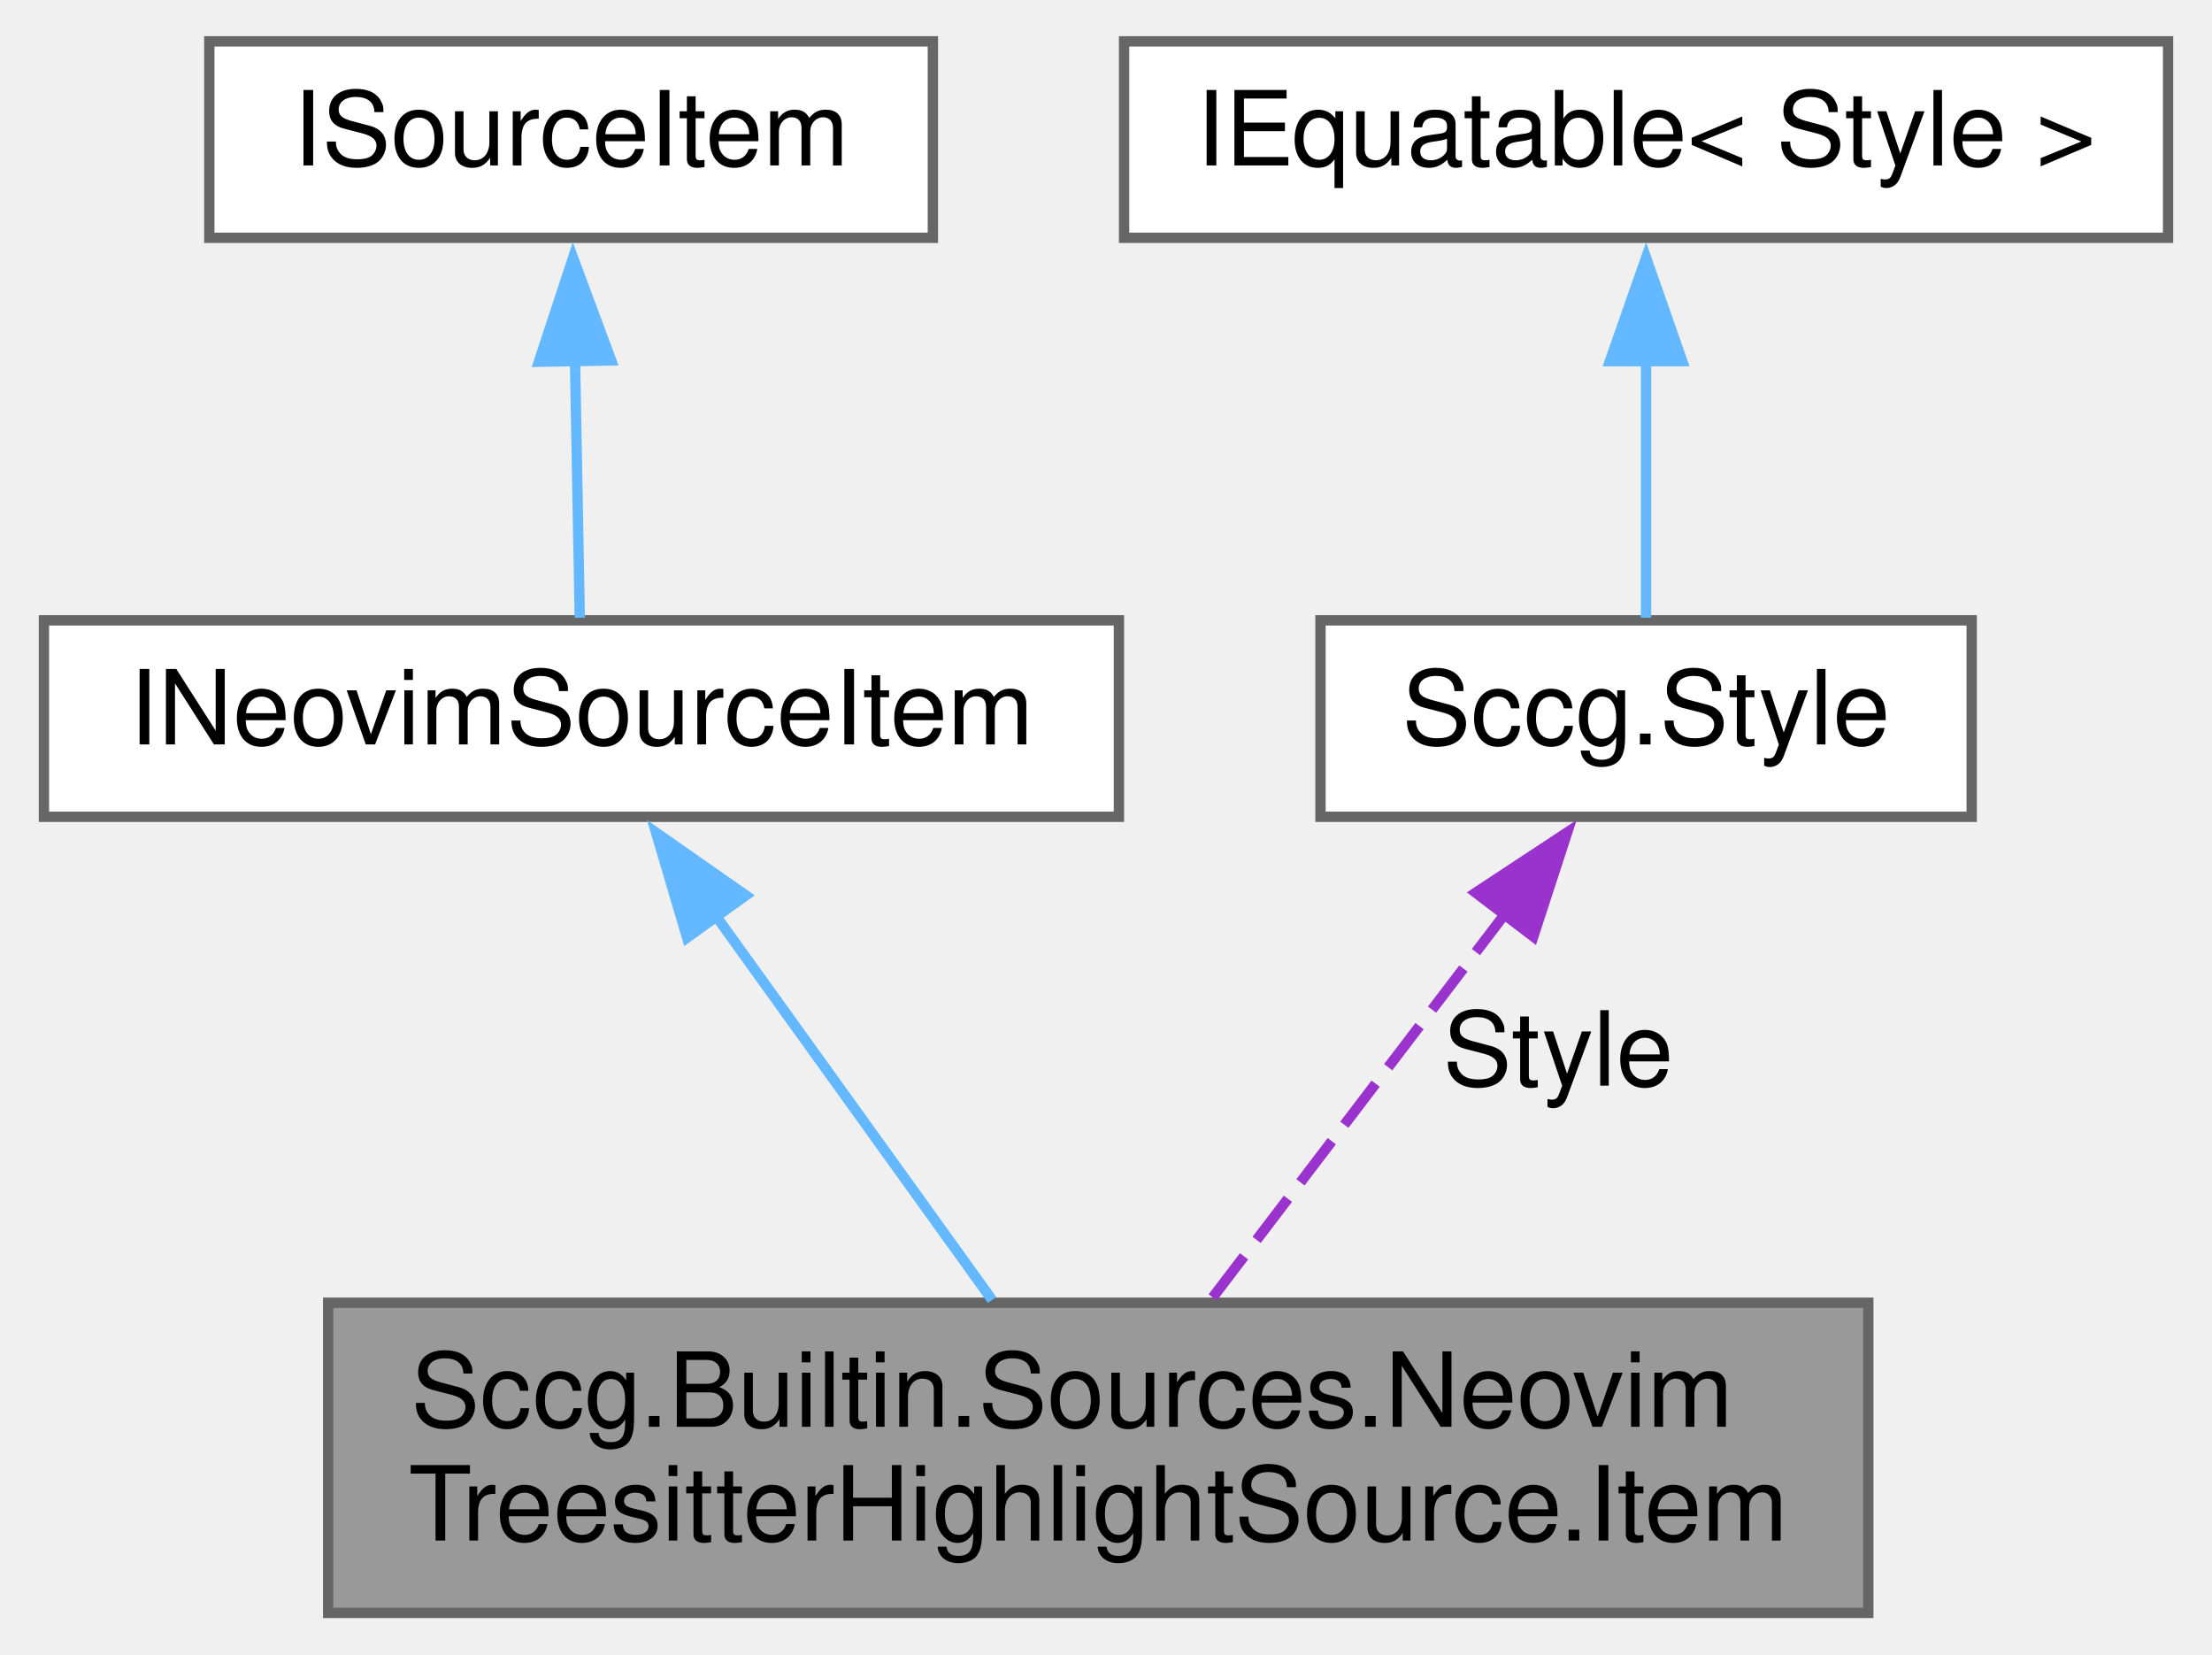
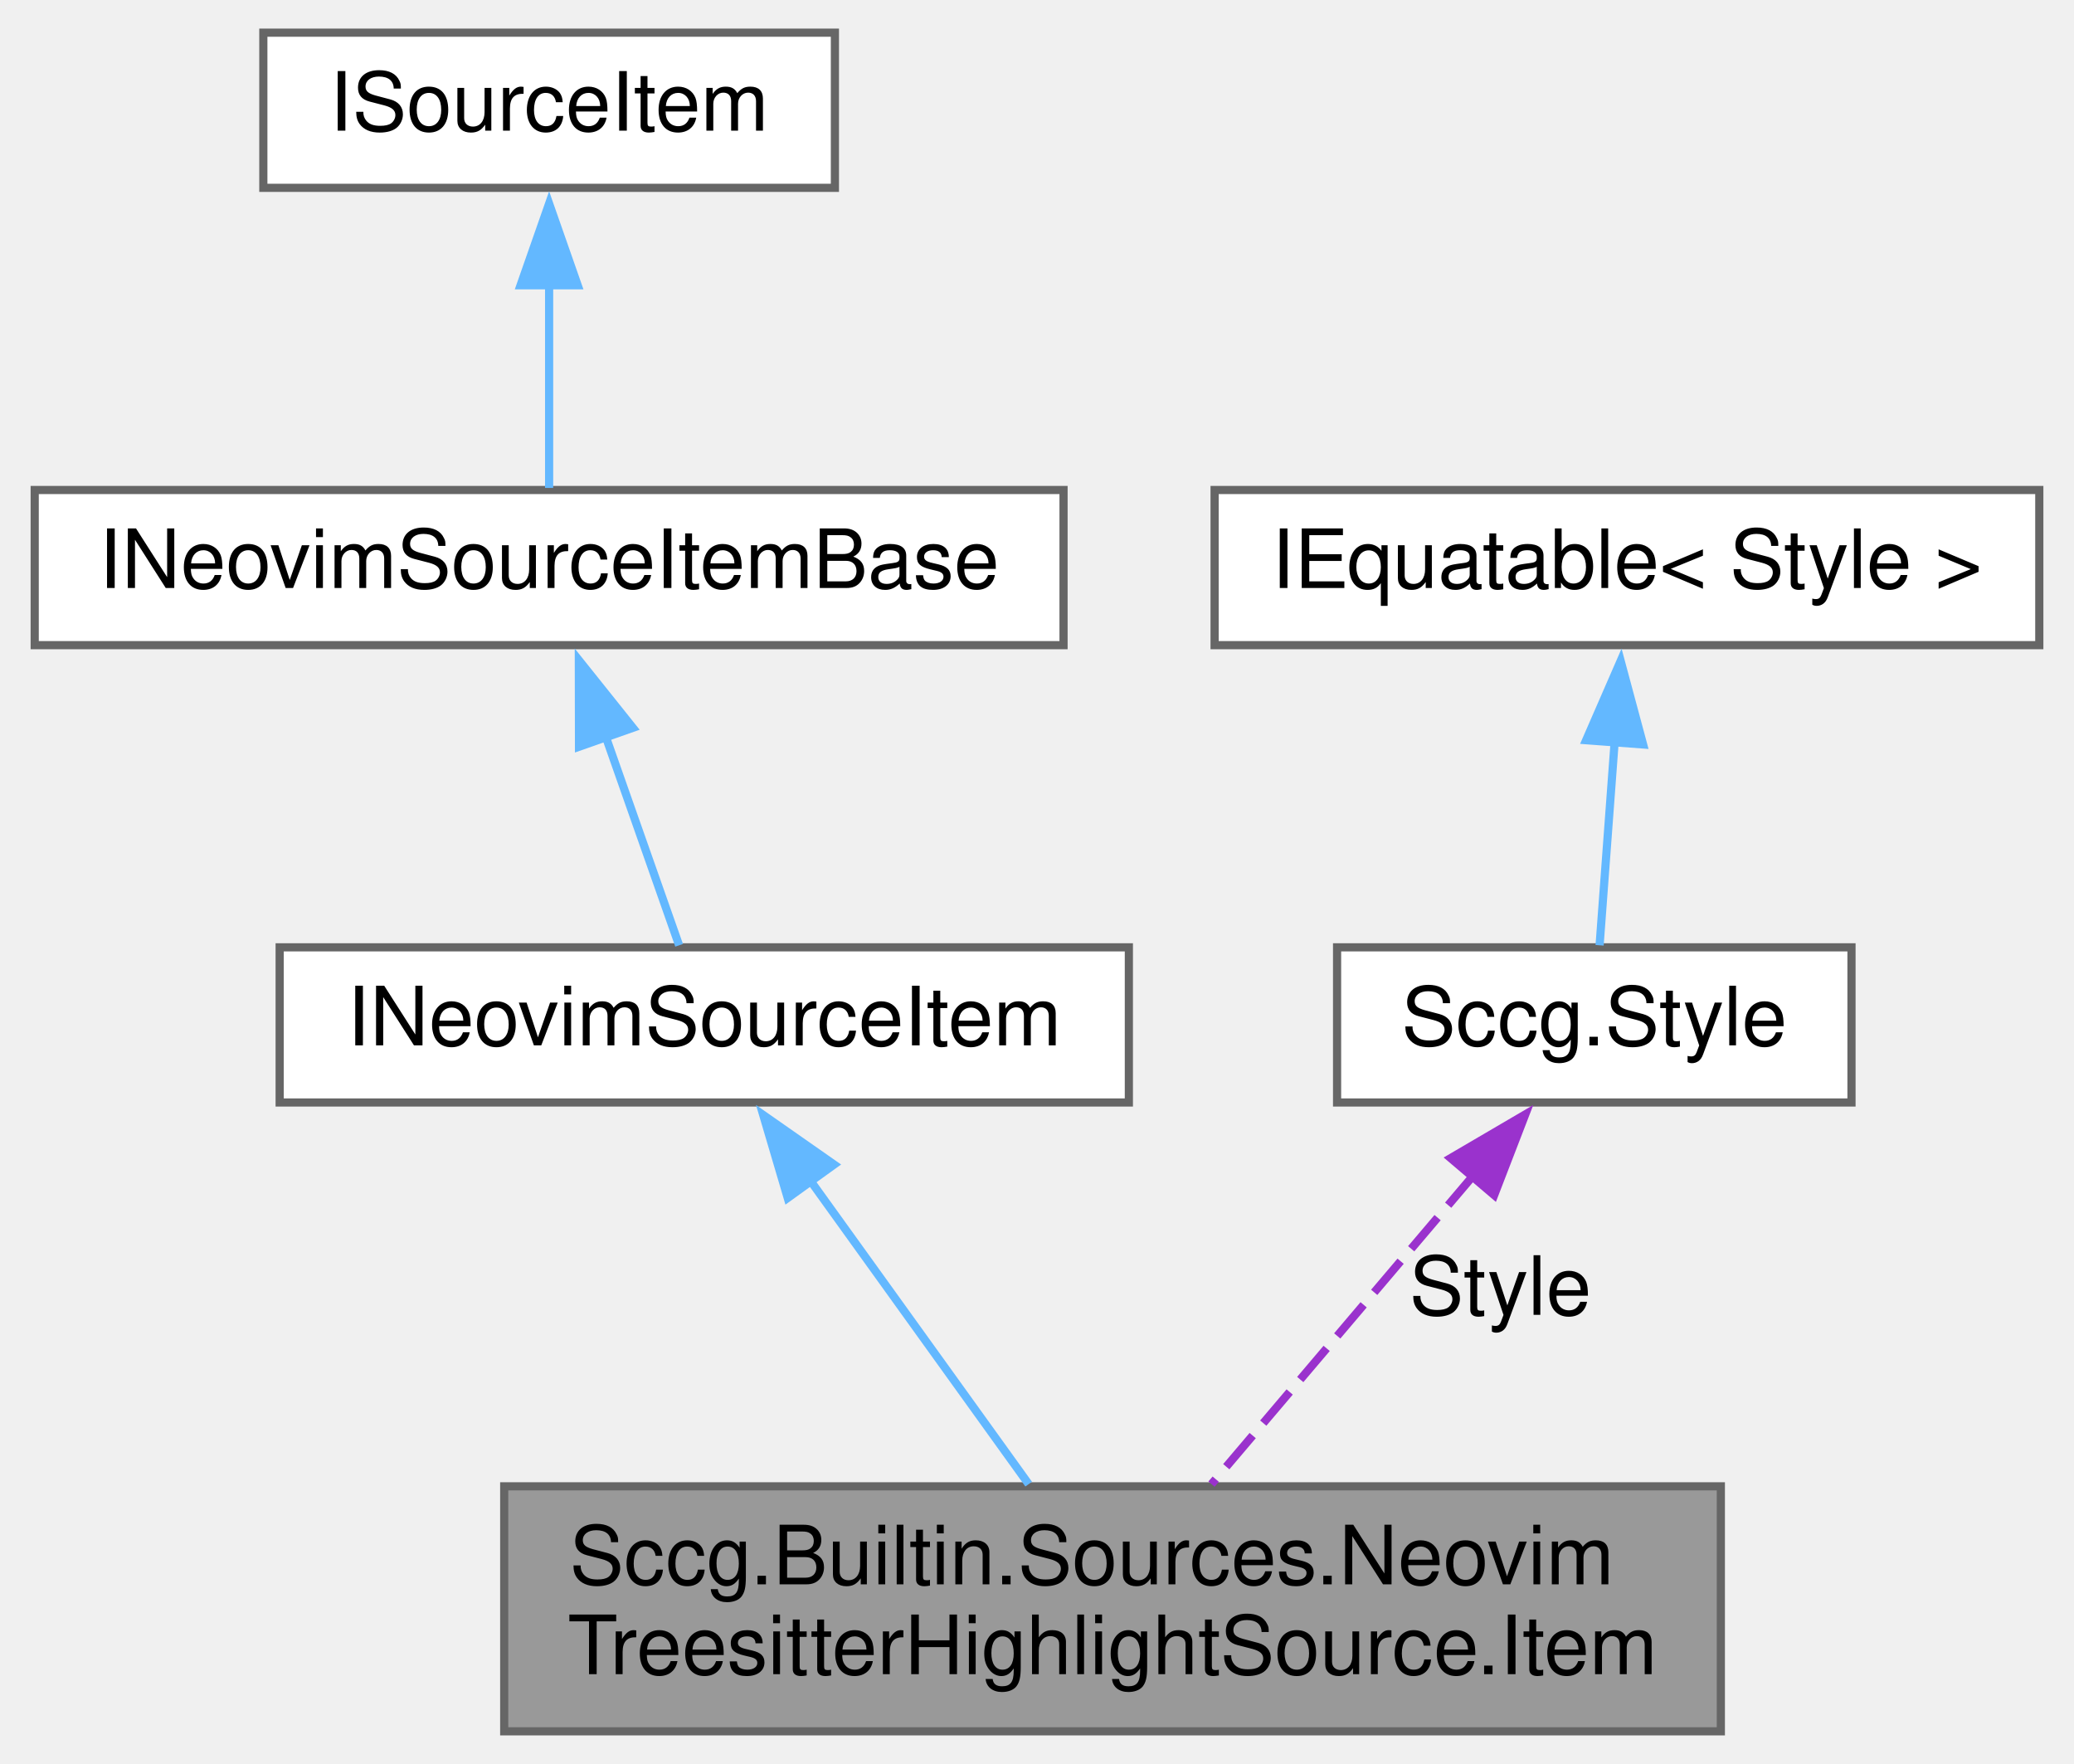
- <svg xmlns="http://www.w3.org/2000/svg" xmlns:xlink="http://www.w3.org/1999/xlink" width="214pt" height="160pt" viewBox="0.00 0.00 213.50 160.00">
-   <g id="graph0" class="graph" transform="scale(1 1) rotate(0) translate(4 156)">
+ <svg xmlns="http://www.w3.org/2000/svg" xmlns:xlink="http://www.w3.org/1999/xlink" width="254pt" height="216pt" viewBox="0.00 0.00 253.50 216.00">
+   <g id="graph0" class="graph" transform="scale(1 1) rotate(0) translate(4 212)">
    <g id="node1" class="node">
      <g id="a_node1">
        <a xlink:title=" ">
-           <polygon fill="#999999" stroke="#666666" points="176.5,-30 27.5,-30 27.5,0 176.5,0 176.5,-30" />
-           <text text-anchor="start" x="35.5" y="-18" font-family="Helvetica,sans-Serif" font-size="10.00">Sccg.Builtin.Sources.Neovim</text>
-           <text text-anchor="middle" x="102" y="-7" font-family="Helvetica,sans-Serif" font-size="10.00">TreesitterHighlightSource.Item</text>
+           <polygon fill="#999999" stroke="#666666" points="206.5,-30 57.5,-30 57.5,0 206.5,0 206.5,-30" />
+           <text text-anchor="start" x="65.5" y="-18" font-family="Helvetica,sans-Serif" font-size="10.00">Sccg.Builtin.Sources.Neovim</text>
+           <text text-anchor="middle" x="132" y="-7" font-family="Helvetica,sans-Serif" font-size="10.00">TreesitterHighlightSource.Item</text>
        </a>
      </g>
    </g>
    <g id="node2" class="node">
      <g id="a_node2">
        <a xlink:href="interfaceSccg_1_1Builtin_1_1Formatters_1_1INeovimSourceItem.html" target="_top" xlink:title=" ">
-           <polygon fill="white" stroke="#666666" points="104,-96 0,-96 0,-77 104,-77 104,-96" />
-           <text text-anchor="middle" x="52" y="-84" font-family="Helvetica,sans-Serif" font-size="10.00">INeovimSourceItem</text>
+           <polygon fill="white" stroke="#666666" points="134,-96 30,-96 30,-77 134,-77 134,-96" />
+           <text text-anchor="middle" x="82" y="-84" font-family="Helvetica,sans-Serif" font-size="10.00">INeovimSourceItem</text>
        </a>
      </g>
    </g>
    <g id="edge1" class="edge">
-       <path fill="none" stroke="#63b8ff" d="M64.92,-67.54C73.27,-55.94 83.97,-41.06 91.73,-30.27" />
-       <polygon fill="#63b8ff" stroke="#63b8ff" points="62.22,-65.31 59.22,-75.47 67.9,-69.4 62.22,-65.31" />
+       <path fill="none" stroke="#63b8ff" d="M94.92,-67.54C103.27,-55.94 113.97,-41.06 121.73,-30.27" />
+       <polygon fill="#63b8ff" stroke="#63b8ff" points="92.22,-65.31 89.22,-75.47 97.9,-69.4 92.22,-65.31" />
    </g>
    <g id="node3" class="node">
      <g id="a_node3">
-         <a xlink:href="interfaceSccg_1_1Core_1_1ISourceItem.html" target="_top" xlink:title=" ">
-           <polygon fill="white" stroke="#666666" points="86,-152 16,-152 16,-133 86,-133 86,-152" />
-           <text text-anchor="middle" x="51" y="-140" font-family="Helvetica,sans-Serif" font-size="10.00">ISourceItem</text>
+         <a xlink:href="interfaceSccg_1_1Builtin_1_1Sources_1_1Internal_1_1INeovimSourceItemBase.html" target="_top" xlink:title=" ">
+           <polygon fill="white" stroke="#666666" points="126,-152 0,-152 0,-133 126,-133 126,-152" />
+           <text text-anchor="middle" x="63" y="-140" font-family="Helvetica,sans-Serif" font-size="10.00">INeovimSourceItemBase</text>
        </a>
      </g>
    </g>
    <g id="edge2" class="edge">
-       <path fill="none" stroke="#63b8ff" d="M51.38,-121.11C51.54,-112.52 51.71,-102.97 51.84,-96.25" />
-       <polygon fill="#63b8ff" stroke="#63b8ff" points="47.88,-121.01 51.19,-131.07 54.88,-121.14 47.88,-121.01" />
+       <path fill="none" stroke="#63b8ff" d="M69.86,-122.01C72.96,-113.19 76.48,-103.2 78.92,-96.25" />
+       <polygon fill="#63b8ff" stroke="#63b8ff" points="66.66,-120.56 66.64,-131.16 73.26,-122.88 66.66,-120.56" />
    </g>
    <g id="node4" class="node">
      <g id="a_node4">
-         <a xlink:href="structSccg_1_1Style.html" target="_top" xlink:title=" ">
-           <polygon fill="white" stroke="#666666" points="186.5,-96 123.5,-96 123.5,-77 186.5,-77 186.5,-96" />
-           <text text-anchor="middle" x="155" y="-84" font-family="Helvetica,sans-Serif" font-size="10.00">Sccg.Style</text>
+         <a xlink:href="interfaceSccg_1_1Core_1_1ISourceItem.html" target="_top" xlink:title=" ">
+           <polygon fill="white" stroke="#666666" points="98,-208 28,-208 28,-189 98,-189 98,-208" />
+           <text text-anchor="middle" x="63" y="-196" font-family="Helvetica,sans-Serif" font-size="10.00">ISourceItem</text>
        </a>
      </g>
    </g>
    <g id="edge3" class="edge">
-       <path fill="none" stroke="#9a32cd" stroke-dasharray="5,2" d="M141.57,-67.89C132.69,-56.24 121.19,-41.17 112.89,-30.27" />
-       <polygon fill="#9a32cd" stroke="#9a32cd" points="138.52,-69.66 147.37,-75.49 144.09,-65.42 138.52,-69.66" />
-       <text text-anchor="middle" x="146.5" y="-51" font-family="Helvetica,sans-Serif" font-size="10.00"> Style</text>
+       <path fill="none" stroke="#63b8ff" d="M63,-177.11C63,-168.52 63,-158.97 63,-152.25" />
+       <polygon fill="#63b8ff" stroke="#63b8ff" points="59.5,-177.07 63,-187.07 66.5,-177.07 59.5,-177.07" />
    </g>
    <g id="node5" class="node">
      <g id="a_node5">
-         <a xlink:title=" ">
-           <polygon fill="white" stroke="#666666" points="205.5,-152 104.5,-152 104.5,-133 205.5,-133 205.5,-152" />
-           <text text-anchor="middle" x="155" y="-140" font-family="Helvetica,sans-Serif" font-size="10.00">IEquatable&lt; Style &gt;</text>
+         <a xlink:href="structSccg_1_1Style.html" target="_top" xlink:title=" ">
+           <polygon fill="white" stroke="#666666" points="222.5,-96 159.5,-96 159.5,-77 222.5,-77 222.5,-96" />
+           <text text-anchor="middle" x="191" y="-84" font-family="Helvetica,sans-Serif" font-size="10.00">Sccg.Style</text>
        </a>
      </g>
    </g>
    <g id="edge4" class="edge">
-       <path fill="none" stroke="#63b8ff" d="M155,-121.11C155,-112.52 155,-102.97 155,-96.25" />
-       <polygon fill="#63b8ff" stroke="#63b8ff" points="151.5,-121.07 155,-131.07 158.5,-121.07 151.5,-121.07" />
+       <path fill="none" stroke="#9a32cd" stroke-dasharray="5,2" d="M176.34,-68.24C166.42,-56.54 153.46,-41.28 144.12,-30.27" />
+       <polygon fill="#9a32cd" stroke="#9a32cd" points="173.41,-70.19 182.55,-75.54 178.74,-65.66 173.41,-70.19" />
+       <text text-anchor="middle" x="179.5" y="-51" font-family="Helvetica,sans-Serif" font-size="10.00"> Style</text>
+     </g>
+     <g id="node6" class="node">
+       <g id="a_node6">
+         <a xlink:title=" ">
+           <polygon fill="white" stroke="#666666" points="245.5,-152 144.5,-152 144.5,-133 245.5,-133 245.5,-152" />
+           <text text-anchor="middle" x="195" y="-140" font-family="Helvetica,sans-Serif" font-size="10.00">IEquatable&lt; Style &gt;</text>
+         </a>
+       </g>
+     </g>
+     <g id="edge5" class="edge">
+       <path fill="none" stroke="#63b8ff" d="M193.49,-121.11C192.85,-112.52 192.15,-102.97 191.65,-96.25" />
+       <polygon fill="#63b8ff" stroke="#63b8ff" points="190,-121.36 194.23,-131.07 196.98,-120.84 190,-121.36" />
    </g>
  </g>
</svg>
